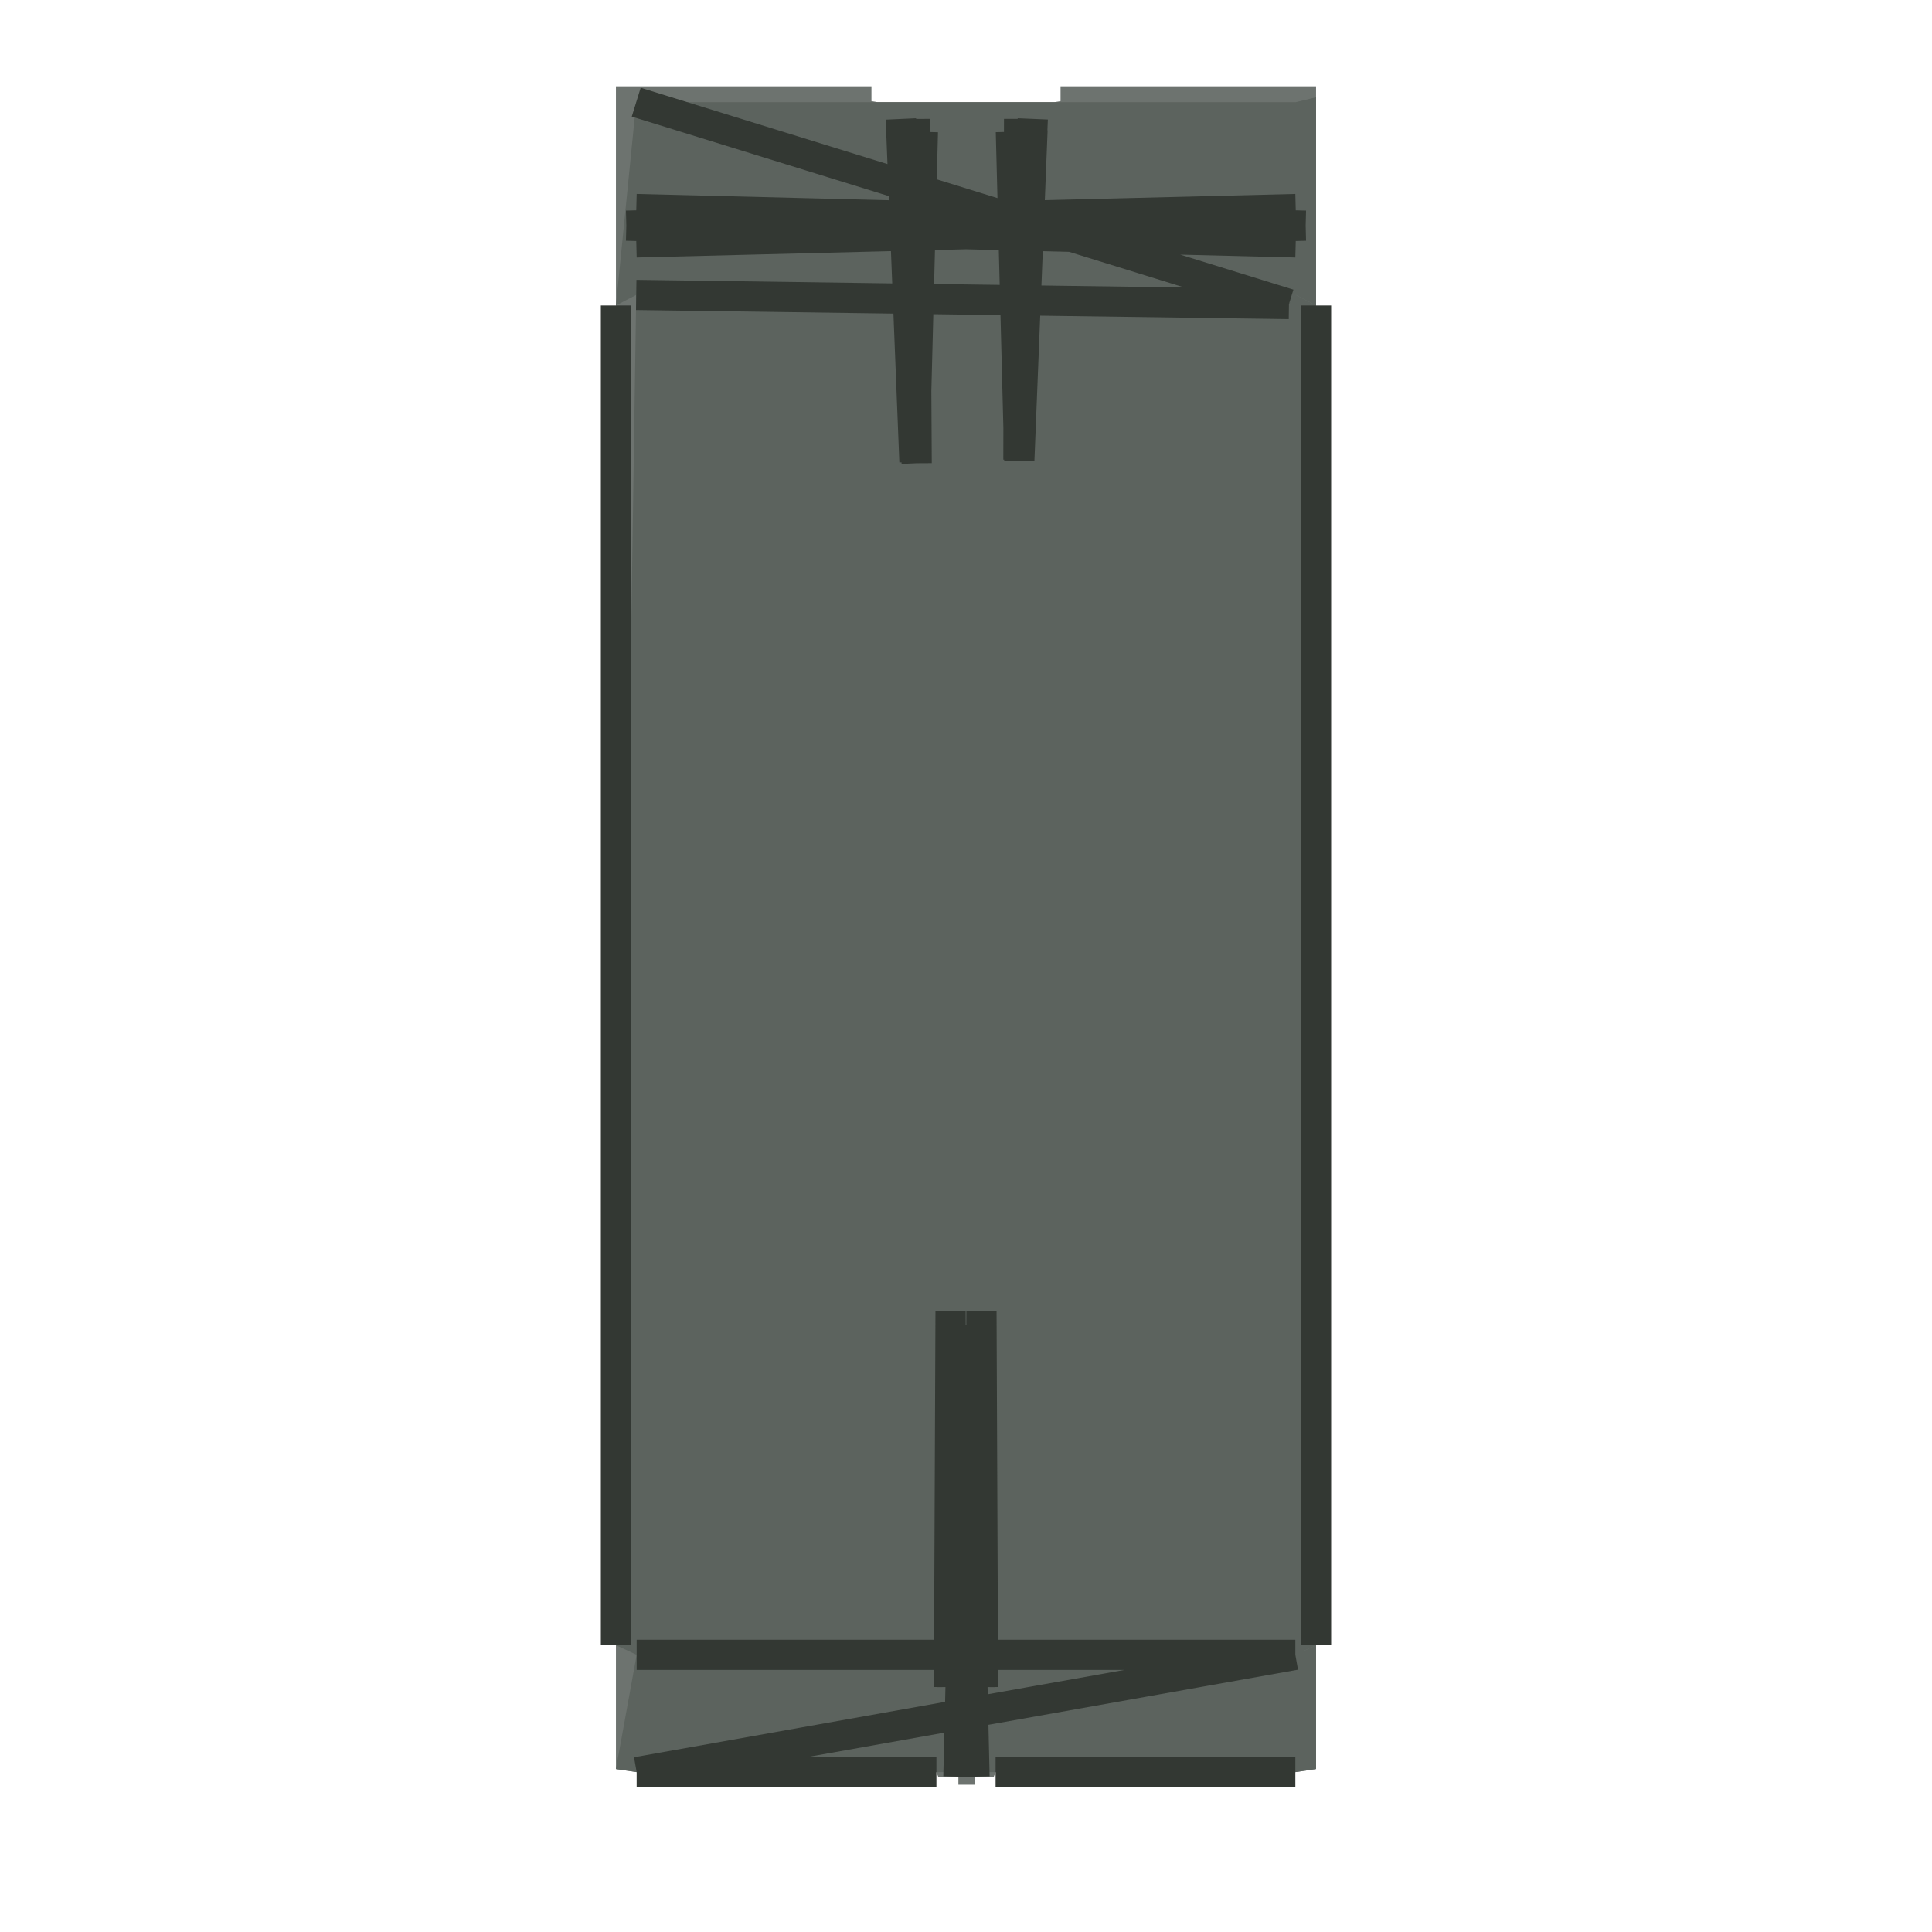
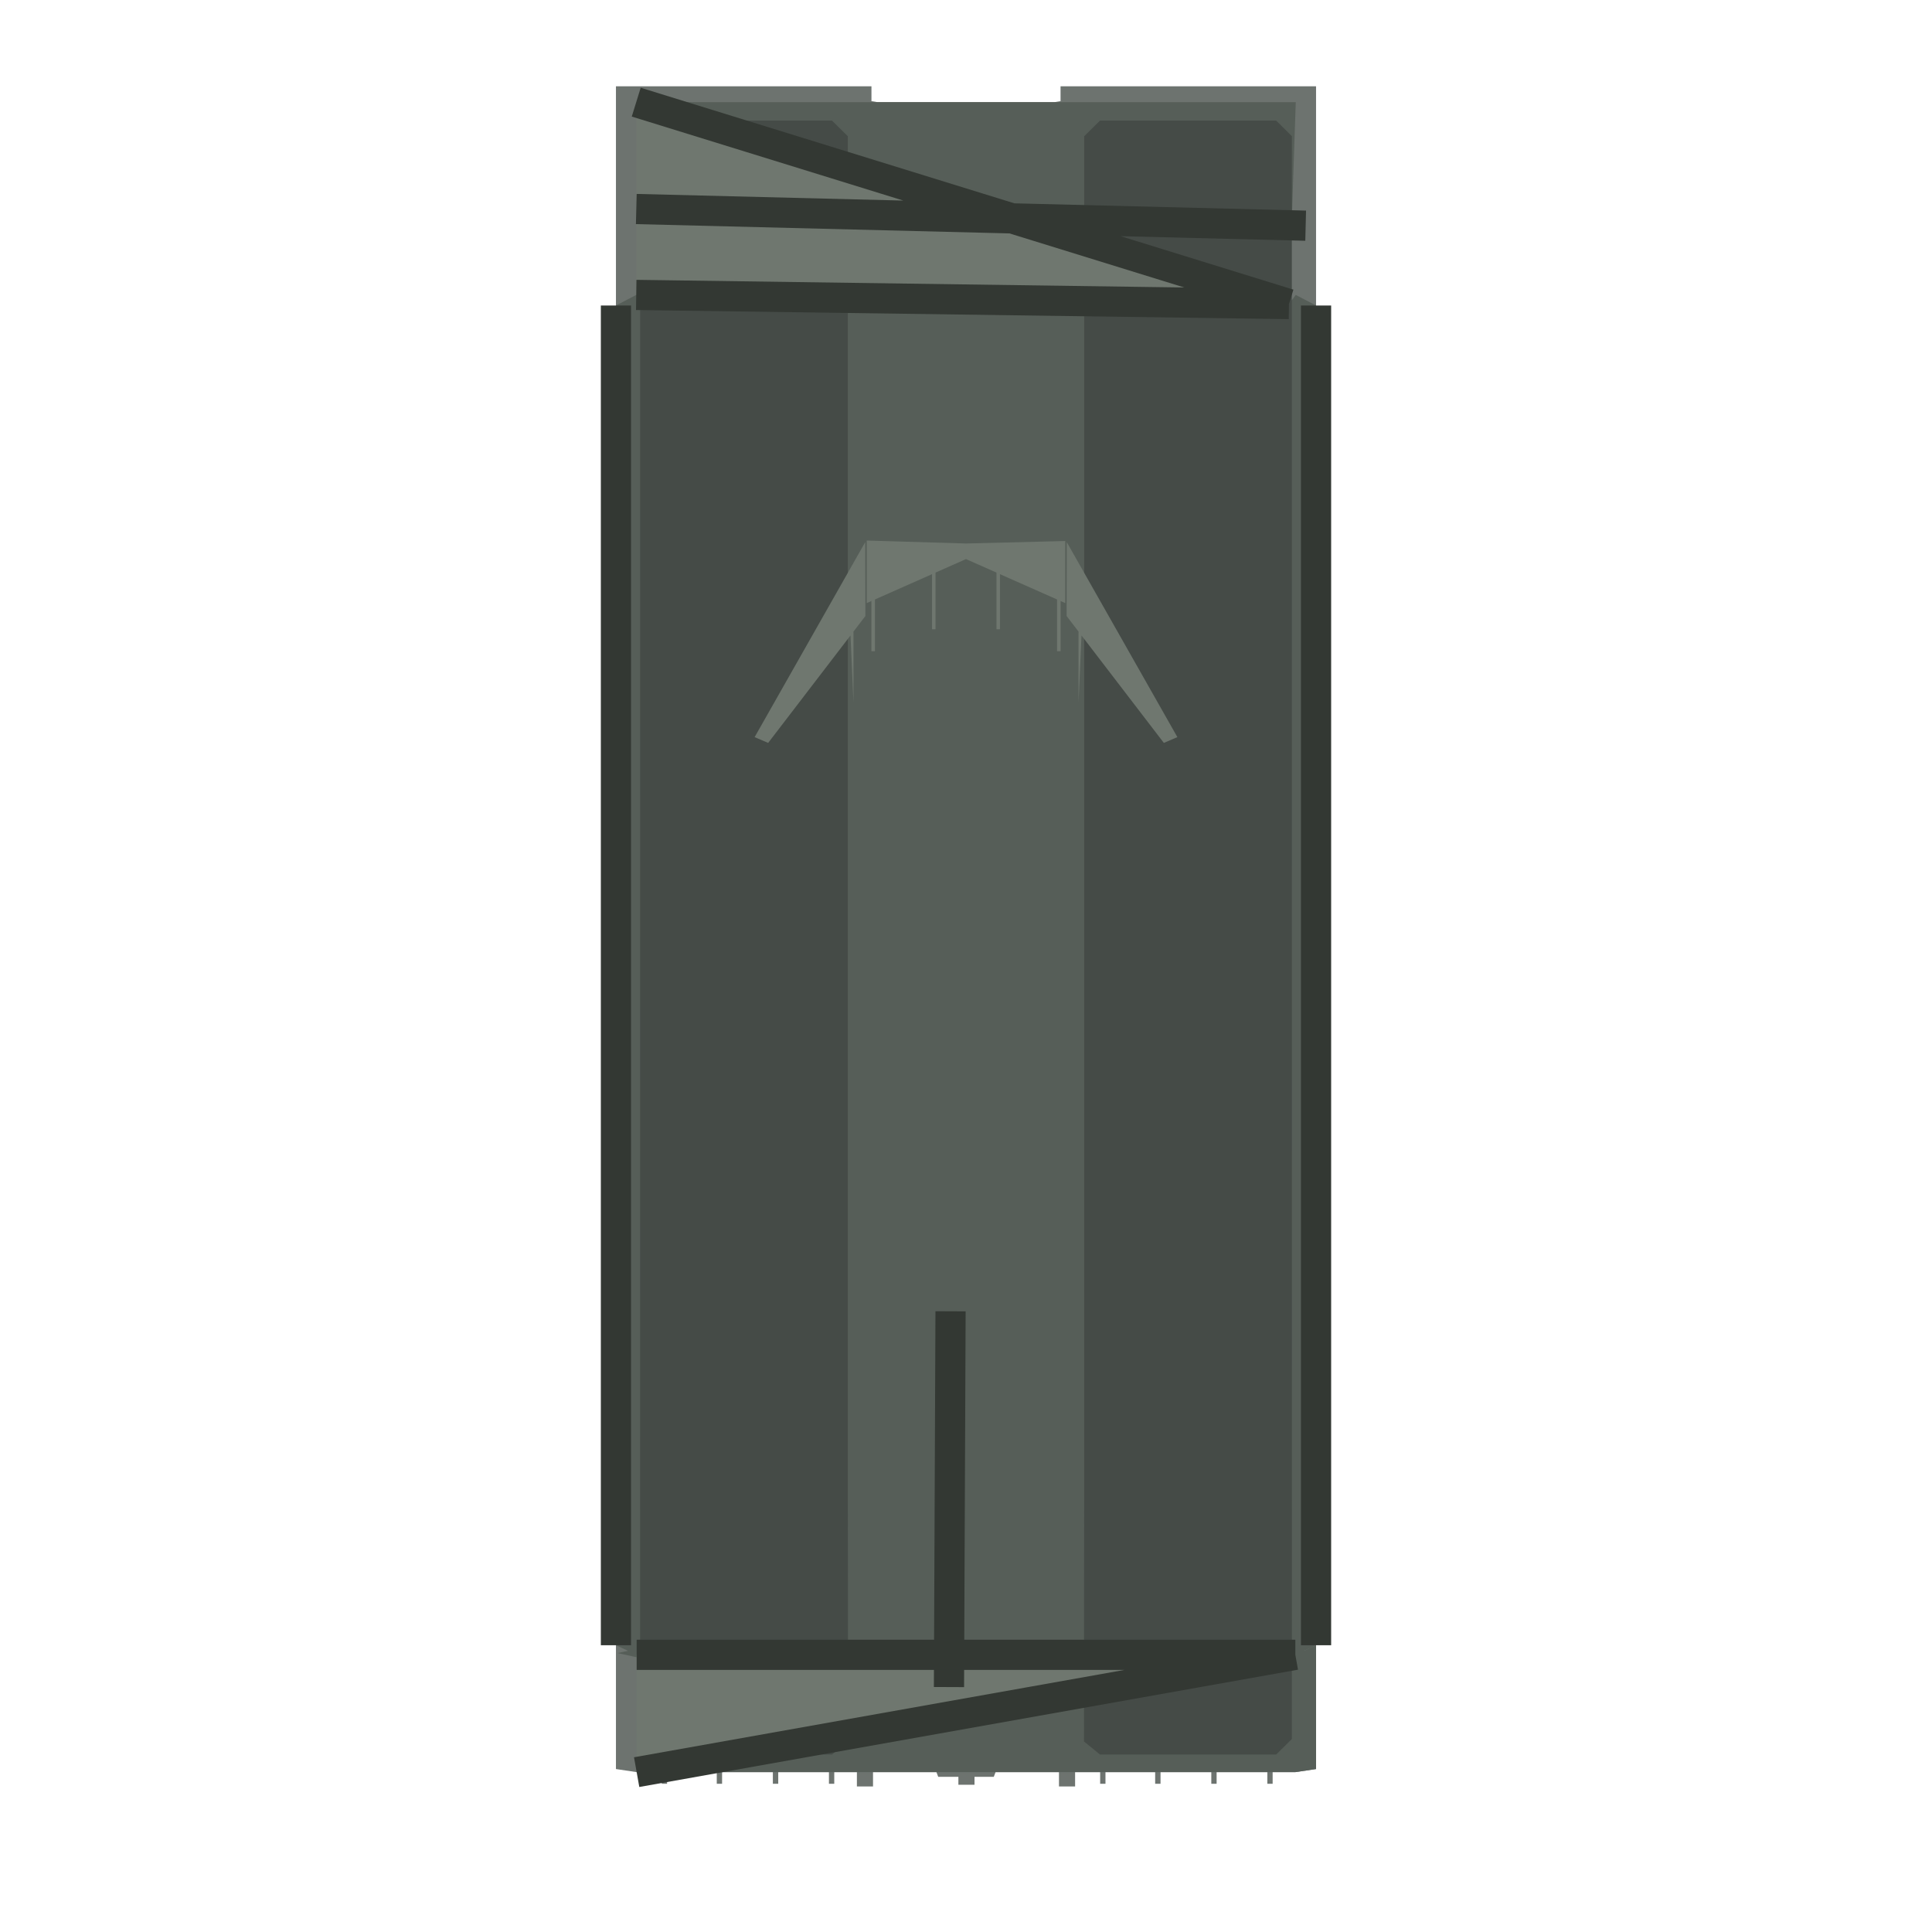
<svg xmlns="http://www.w3.org/2000/svg" viewBox="0 0 320 320">
  <path d="M102.02 121.20 L102.02 272.50 L102.02 293.01 L105.45 293.52 L109.61 293.52 L109.61 295.45 L110.49 295.45 L110.49 293.52 L118.72 293.52 L118.72 295.45 L119.60 295.45 L119.60 293.52 L128.01 293.52 L128.01 295.45 L128.90 295.45 L128.90 293.52 L137.30 293.52 L137.30 295.45 L138.18 295.45 L138.18 293.52 L141.93 293.52 L141.93 295.89 L144.60 295.89 L144.60 293.52 L155.10 293.52 L155.40 294.30 L158.74 294.30 L158.74 295.61 L161.41 295.61 L161.41 294.30 L164.60 294.30 L164.90 293.52 L175.40 293.52 L175.40 295.89 L178.07 295.89 L178.07 293.52 L182.22 293.52 L182.22 295.45 L183.10 295.45 L183.10 293.52 L191.33 293.52 L191.33 295.45 L192.22 295.45 L192.22 293.52 L200.63 293.52 L200.63 295.45 L201.51 295.45 L201.51 293.52 L209.91 293.52 L209.91 295.45 L210.79 295.45 L210.79 293.52 L214.55 293.52 L217.98 293.01 L217.98 272.50 L217.98 121.20 L217.98 14.29 L175.66 14.29 L175.66 16.75 L174.66 16.92 L145.34 16.92 L144.34 16.75 L144.34 14.29 L102.02 14.29 Z" fill="#6d736f" fill-rule="evenodd" />
-   <path d="M106.03 280.09 L106.03 288.04 L108.62 290.60 L137.81 290.60 L140.46 288.44 L140.45 286.38 L140.46 281.23 L140.43 248.50 L140.43 69.95 L140.43 62.80 L140.43 30.03 L140.43 24.89 L140.43 22.57 L137.81 19.98 L108.62 19.98 L106.03 22.55 L106.03 37.27 Z" fill="#454b47" fill-rule="evenodd" />
-   <path d="M182.19 290.60 L211.38 290.60 L213.97 288.04 L213.97 280.09 L213.98 273.49 L213.97 37.27 L213.97 22.55 L211.38 19.98 L182.19 19.98 L179.57 22.57 L179.57 24.89 L179.57 30.03 L179.57 62.80 L179.57 69.95 L179.57 248.50 L179.54 281.33 L179.55 286.38 Z" fill="#454b47" fill-rule="evenodd" />
-   <path d="M107.15 274.87 L114.39 279.26 L114.39 276.46 L141.93 282.49 L141.93 265.11 L114.39 271.15 L114.39 268.35 L105.39 269.96 L105.39 273.12 Z" fill="#5c635e" fill-rule="evenodd" />
-   <path d="M105.39 37.43 L105.39 50.14 L108.59 50.14 L108.59 40.07 L138.76 39.32 L138.76 50.14 L141.96 50.14 L141.96 39.24 L160.00 38.79 L178.04 39.24 L178.04 50.14 L181.24 50.14 L181.24 39.32 L211.41 40.07 L211.41 50.14 L214.61 50.14 L214.61 37.43 L216.26 37.38 L214.61 37.34 L214.61 33.52 L211.41 33.52 L211.41 34.70 L181.24 35.45 L181.24 33.52 L178.04 33.52 L178.04 35.53 L160.00 35.98 L141.96 35.53 L141.96 33.52 L138.76 33.52 L138.76 35.45 L108.59 34.70 L108.59 33.52 L105.39 33.52 L105.39 37.34 Z" fill="#5c635e" fill-rule="evenodd" />
-   <path d="M205.61 276.46 L205.61 279.26 L212.85 274.87 L217.72 273.80 L214.61 273.12 L214.61 269.96 L205.61 268.35 L205.61 271.15 L178.07 265.11 Z" fill="#5c635e" fill-rule="evenodd" />
-   <path d="M102.02 50.60 L105.38 48.85 L150.39 49.48 L151.46 76.50 L151.59 71.47 L151.83 76.73 L151.76 64.78 L152.15 49.51 L168.15 49.73 L168.69 70.68 L168.68 76.14 L168.77 73.92 L168.83 76.32 L169.89 49.75 L213.49 50.36 L214.62 48.85 L217.98 50.60 L217.98 16.11 L214.62 16.92 L105.38 16.92 Z" fill="#5c635e" fill-rule="evenodd" />
-   <path d="M102.02 293.01 L105.45 293.52 L214.55 293.52 L217.98 293.01 L217.98 272.50 L214.55 274.09 L162.10 274.09 L160.00 219.39 L157.90 274.09 L105.45 274.09 Z" fill="#5c635e" fill-rule="evenodd" />
-   <path d="M102.02 272.50 L105.45 274.09 L157.20 274.09 L157.18 279.43 L157.18 280.85 L157.69 280.85 L157.69 281.34 L162.31 281.34 L162.31 280.85 L162.82 280.85 L162.82 279.43 L162.80 274.09 L214.55 274.09 L217.98 272.50 L217.98 50.60 L214.62 48.85 L213.49 50.36 L105.38 48.85 Z M162.32 274.09 L162.30 279.43 L157.70 279.43 Z" fill="#5c635e" fill-rule="evenodd" />
-   <path d="M157.44 217.19 L157.18 279.43 M157.70 279.43 L157.44 217.19 M162.30 279.43 L162.56 217.19 M162.56 217.19 L162.82 279.43 M161.41 294.27 L160.11 237.24 M160.11 237.24 L158.74 294.27 M160.00 219.39 L162.31 279.43 M157.69 279.43 L160.00 219.39 M149.27 21.49 L151.46 76.50 M151.46 76.50 L152.86 21.84 M168.83 76.32 L171.02 21.48 M167.43 21.83 L168.83 76.32 M149.23 19.70 L151.83 76.73 M151.83 76.73 L151.50 19.70 M168.79 19.69 L168.68 76.14 M168.68 76.14 L171.06 19.69 M105.38 16.92 L213.49 50.36 M105.38 48.85 L213.49 50.36 M217.98 272.50 L217.98 50.60 M214.55 293.52 L164.90 293.52 M102.02 50.60 L102.02 272.50 M155.10 293.52 L105.45 293.52 M214.55 274.09 L105.45 274.09 M105.45 293.52 L214.55 274.09 M216.26 37.38 L105.39 34.62 M216.26 37.38 L105.39 40.15 M214.61 34.62 L103.74 37.38 M214.61 40.15 L103.74 37.38" fill="none" stroke="#333833" stroke-width="5" />
+   <path d="M102.28 273.80 L107.15 274.87 L114.39 279.26 L114.39 276.46 L141.93 282.49 L141.93 265.11 L114.39 271.15 L114.39 268.35 L105.39 269.96 L105.39 273.12 Z" fill="#565e58" fill-rule="evenodd" />
+   <path d="M178.07 282.49 L205.61 276.46 L205.61 279.26 L212.85 274.87 L217.72 273.80 L214.61 273.12 L214.61 269.96 L205.61 268.35 L205.61 271.15 L178.07 265.11 Z" fill="#565e58" fill-rule="evenodd" />
+   <path d="M105.38 16.92 L149.64 30.61 L151.46 76.50 L151.59 71.47 L151.83 76.73 L151.76 64.78 L152.61 31.53 L167.80 36.23 L168.69 70.68 L168.68 76.14 L168.77 73.92 L168.83 76.32 L170.40 37.03 L213.49 50.36 L214.62 16.92 Z" fill="#565e58" fill-rule="evenodd" />
+   <path d="M105.45 293.52 L214.55 293.52 L217.98 293.01 L217.98 272.50 L214.55 274.09 Z" fill="#565e58" fill-rule="evenodd" />
+   <path d="M102.02 50.60 L102.02 272.50 L105.45 274.09 L157.20 274.09 L157.18 279.43 L157.18 280.85 L157.69 280.85 L157.69 281.34 L162.31 281.34 L162.31 280.85 L162.82 280.85 L162.82 279.43 L162.80 274.09 L214.55 274.09 L217.98 272.50 L217.98 50.60 L214.62 48.85 L213.49 50.36 L105.38 48.85 Z M157.68 274.09 L162.32 274.09 L162.30 279.43 L157.70 279.43 Z" fill="#565e58" fill-rule="evenodd" />
+   <path d="M106.02 273.49 L106.03 280.09 L106.03 288.04 L108.62 290.60 L137.81 290.60 L140.46 288.44 L140.45 286.38 L140.46 281.23 L140.43 248.50 L140.43 69.95 L140.43 62.80 L140.43 30.03 L140.43 24.89 L140.43 22.57 L137.81 19.98 L108.62 19.98 L106.03 22.55 L106.03 37.27 Z" fill="#454b47" fill-rule="evenodd" />
+   <path d="M179.54 288.44 L182.19 290.60 L211.38 290.60 L213.97 288.04 L213.97 280.09 L213.98 273.49 L213.97 37.27 L213.97 22.55 L211.38 19.98 L182.19 19.98 L179.57 22.57 L179.57 24.89 L179.57 30.03 L179.57 62.80 L179.57 69.95 L179.57 248.50 L179.54 281.33 L179.55 286.38 Z" fill="#454b47" fill-rule="evenodd" />
+   <path d="M105.38 48.85 L213.49 50.36 L105.38 16.92 Z" fill="#6f776f" fill-rule="evenodd" />
+   <path d="M105.45 274.09 L105.45 293.52 L214.55 274.09 Z" fill="#6f776f" fill-rule="evenodd" />
+   <path d="M124.99 122.09 L127.23 123.05 L140.87 105.25 L141.36 116.38 L141.36 104.61 L143.33 102.04 L143.33 97.60 L143.31 89.79 Z" fill="#6f776f" fill-rule="evenodd" />
+   <path d="M143.56 99.89 L144.33 99.55 L144.33 107.86 L144.92 107.86 L144.92 99.29 L154.37 95.10 L154.37 104.23 L154.95 104.23 L154.95 94.84 L160.00 92.60 L165.05 94.84 L165.05 104.23 L165.63 104.23 L165.63 95.10 L175.08 99.29 L175.08 107.86 L175.67 107.86 L175.67 99.55 L176.44 99.89 L176.44 89.61 L160.00 90.02 L143.56 89.53 Z" fill="#6f776f" fill-rule="evenodd" />
+   <path d="M176.67 102.04 L178.64 104.61 L178.64 116.38 L179.13 105.25 L192.77 123.05 L195.01 122.09 L176.69 89.79 L176.67 97.60 Z" fill="#6f776f" fill-rule="evenodd" />
+   <path d="M217.98 272.50 L217.98 50.60 M102.02 50.60 L102.02 272.50 M105.38 16.92 L213.49 50.36 M216.26 37.38 L105.39 34.62 M105.45 293.52 L214.55 274.09 M214.55 274.09 L105.45 274.09 M105.38 48.85 L213.49 50.36 M157.44 217.19 L157.18 279.43" fill="none" stroke="#333833" stroke-width="5" />
</svg>
